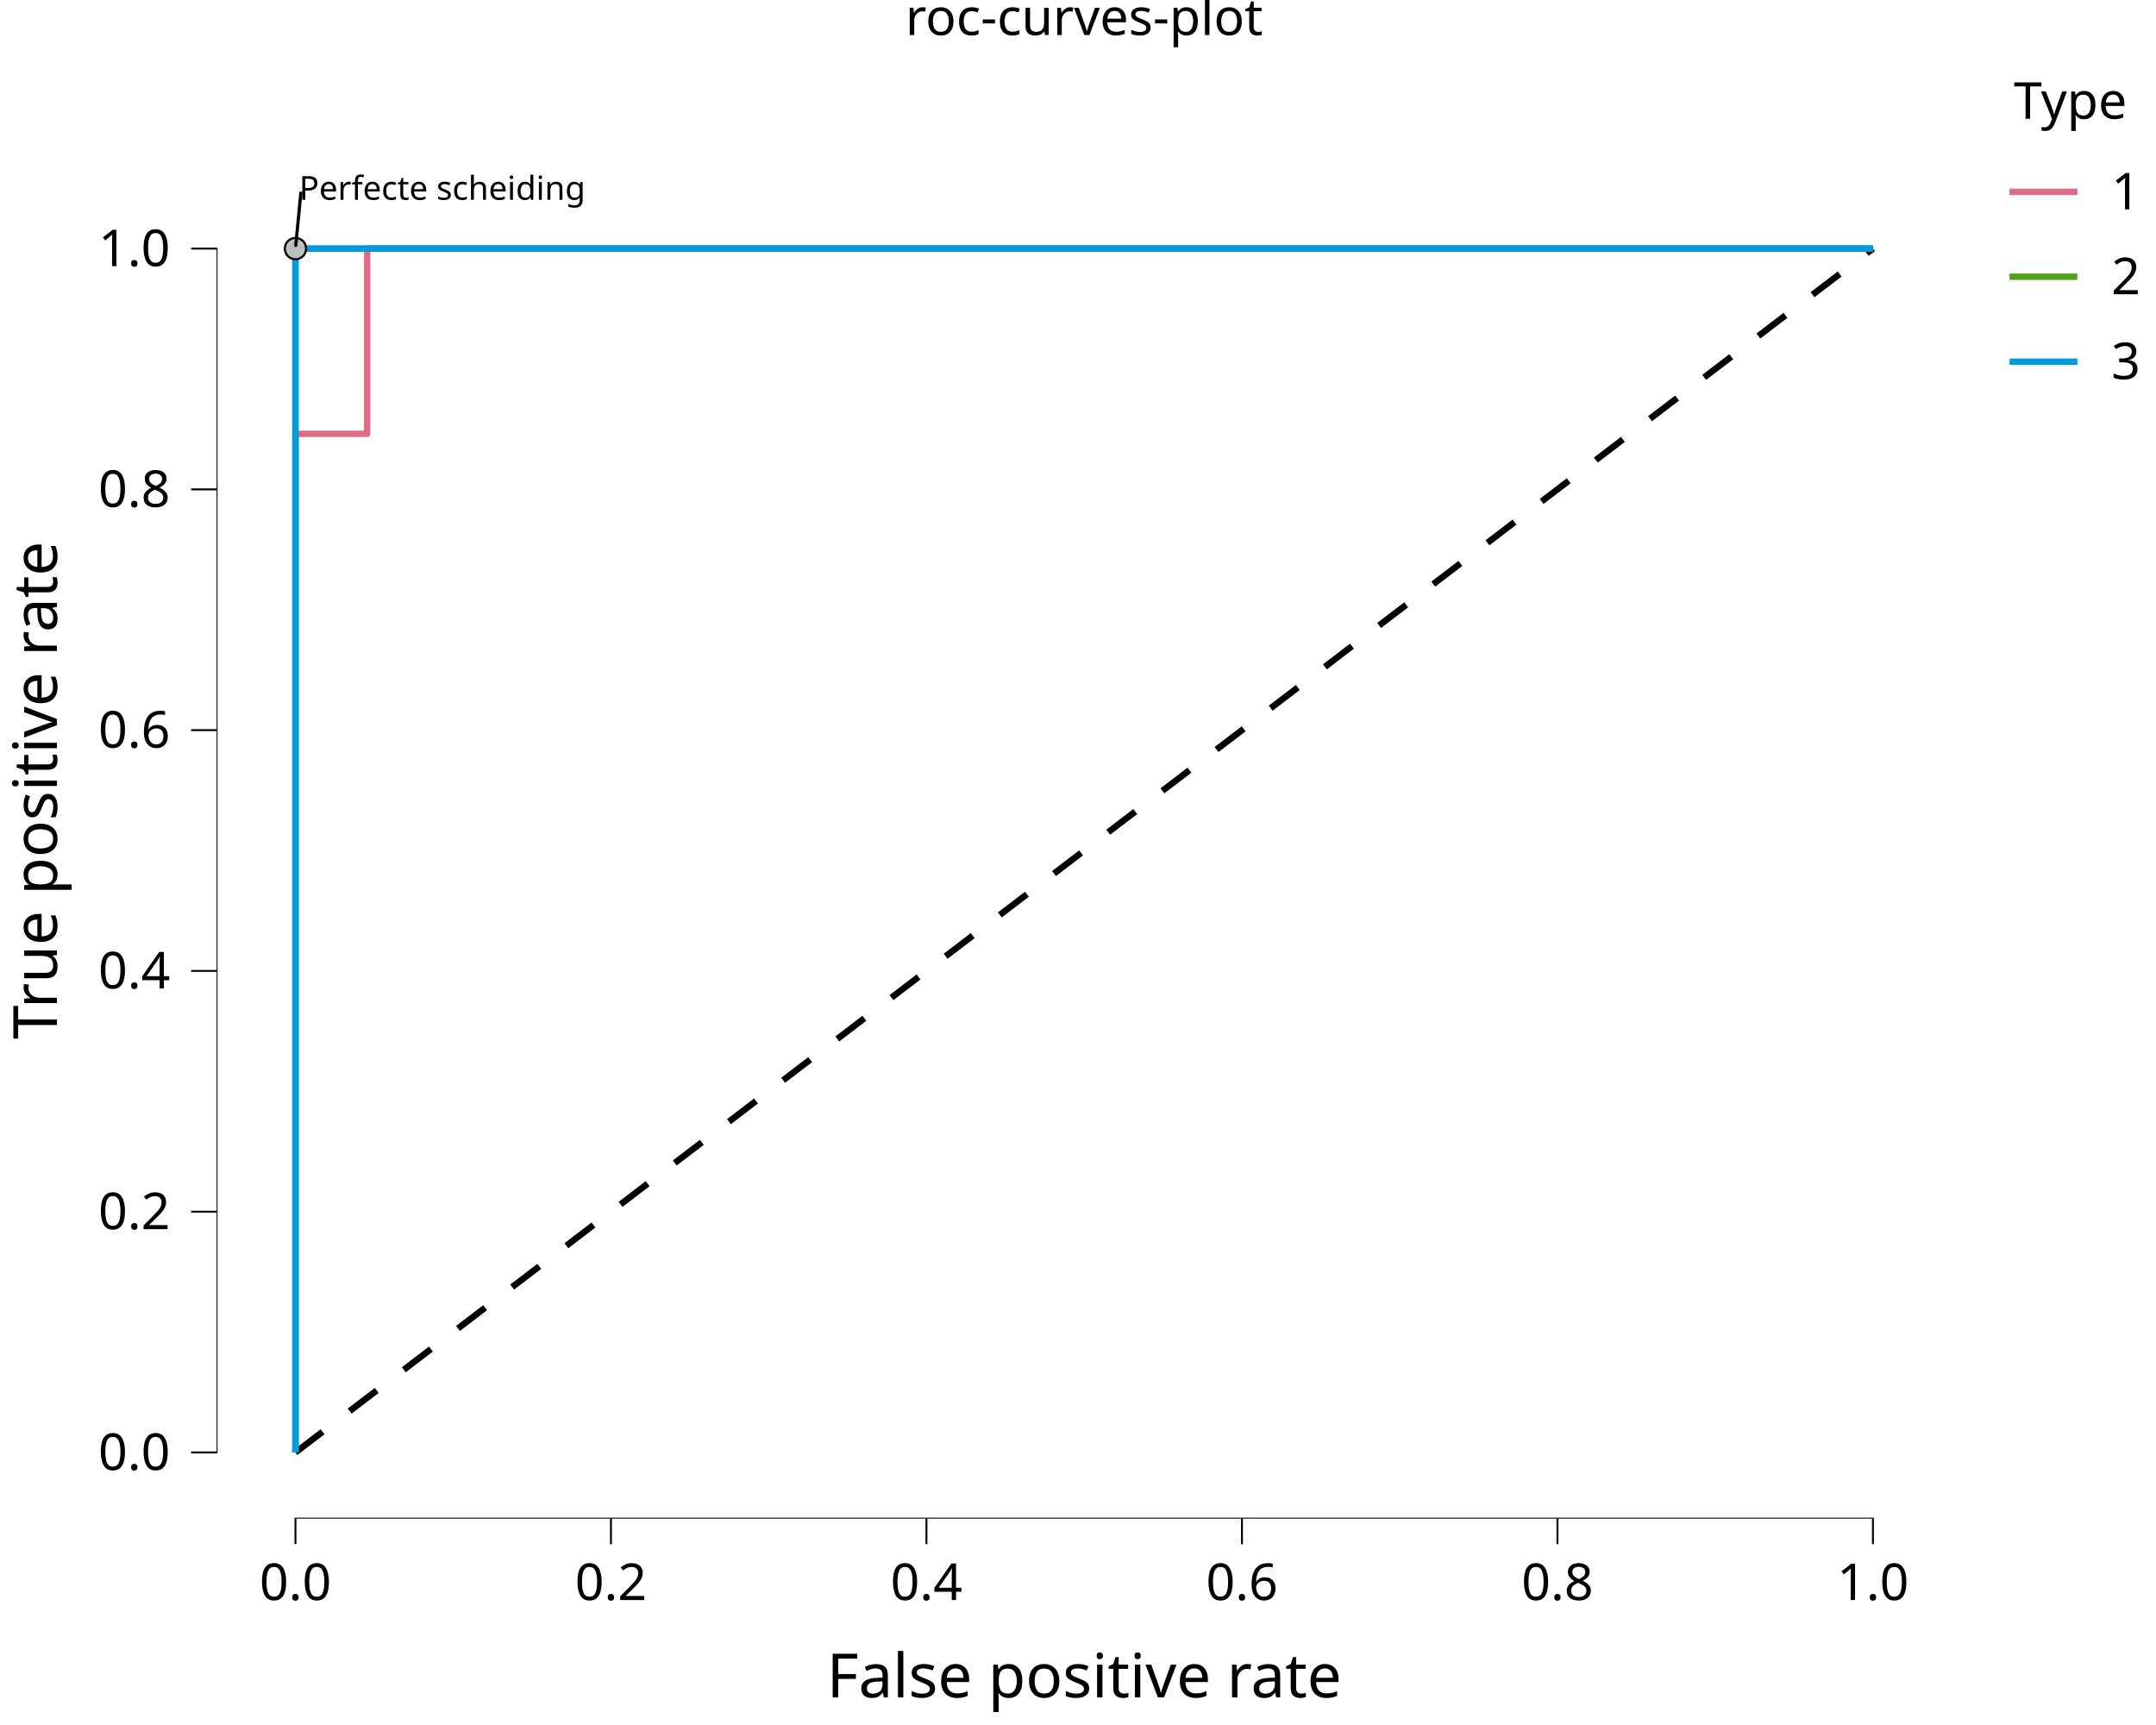
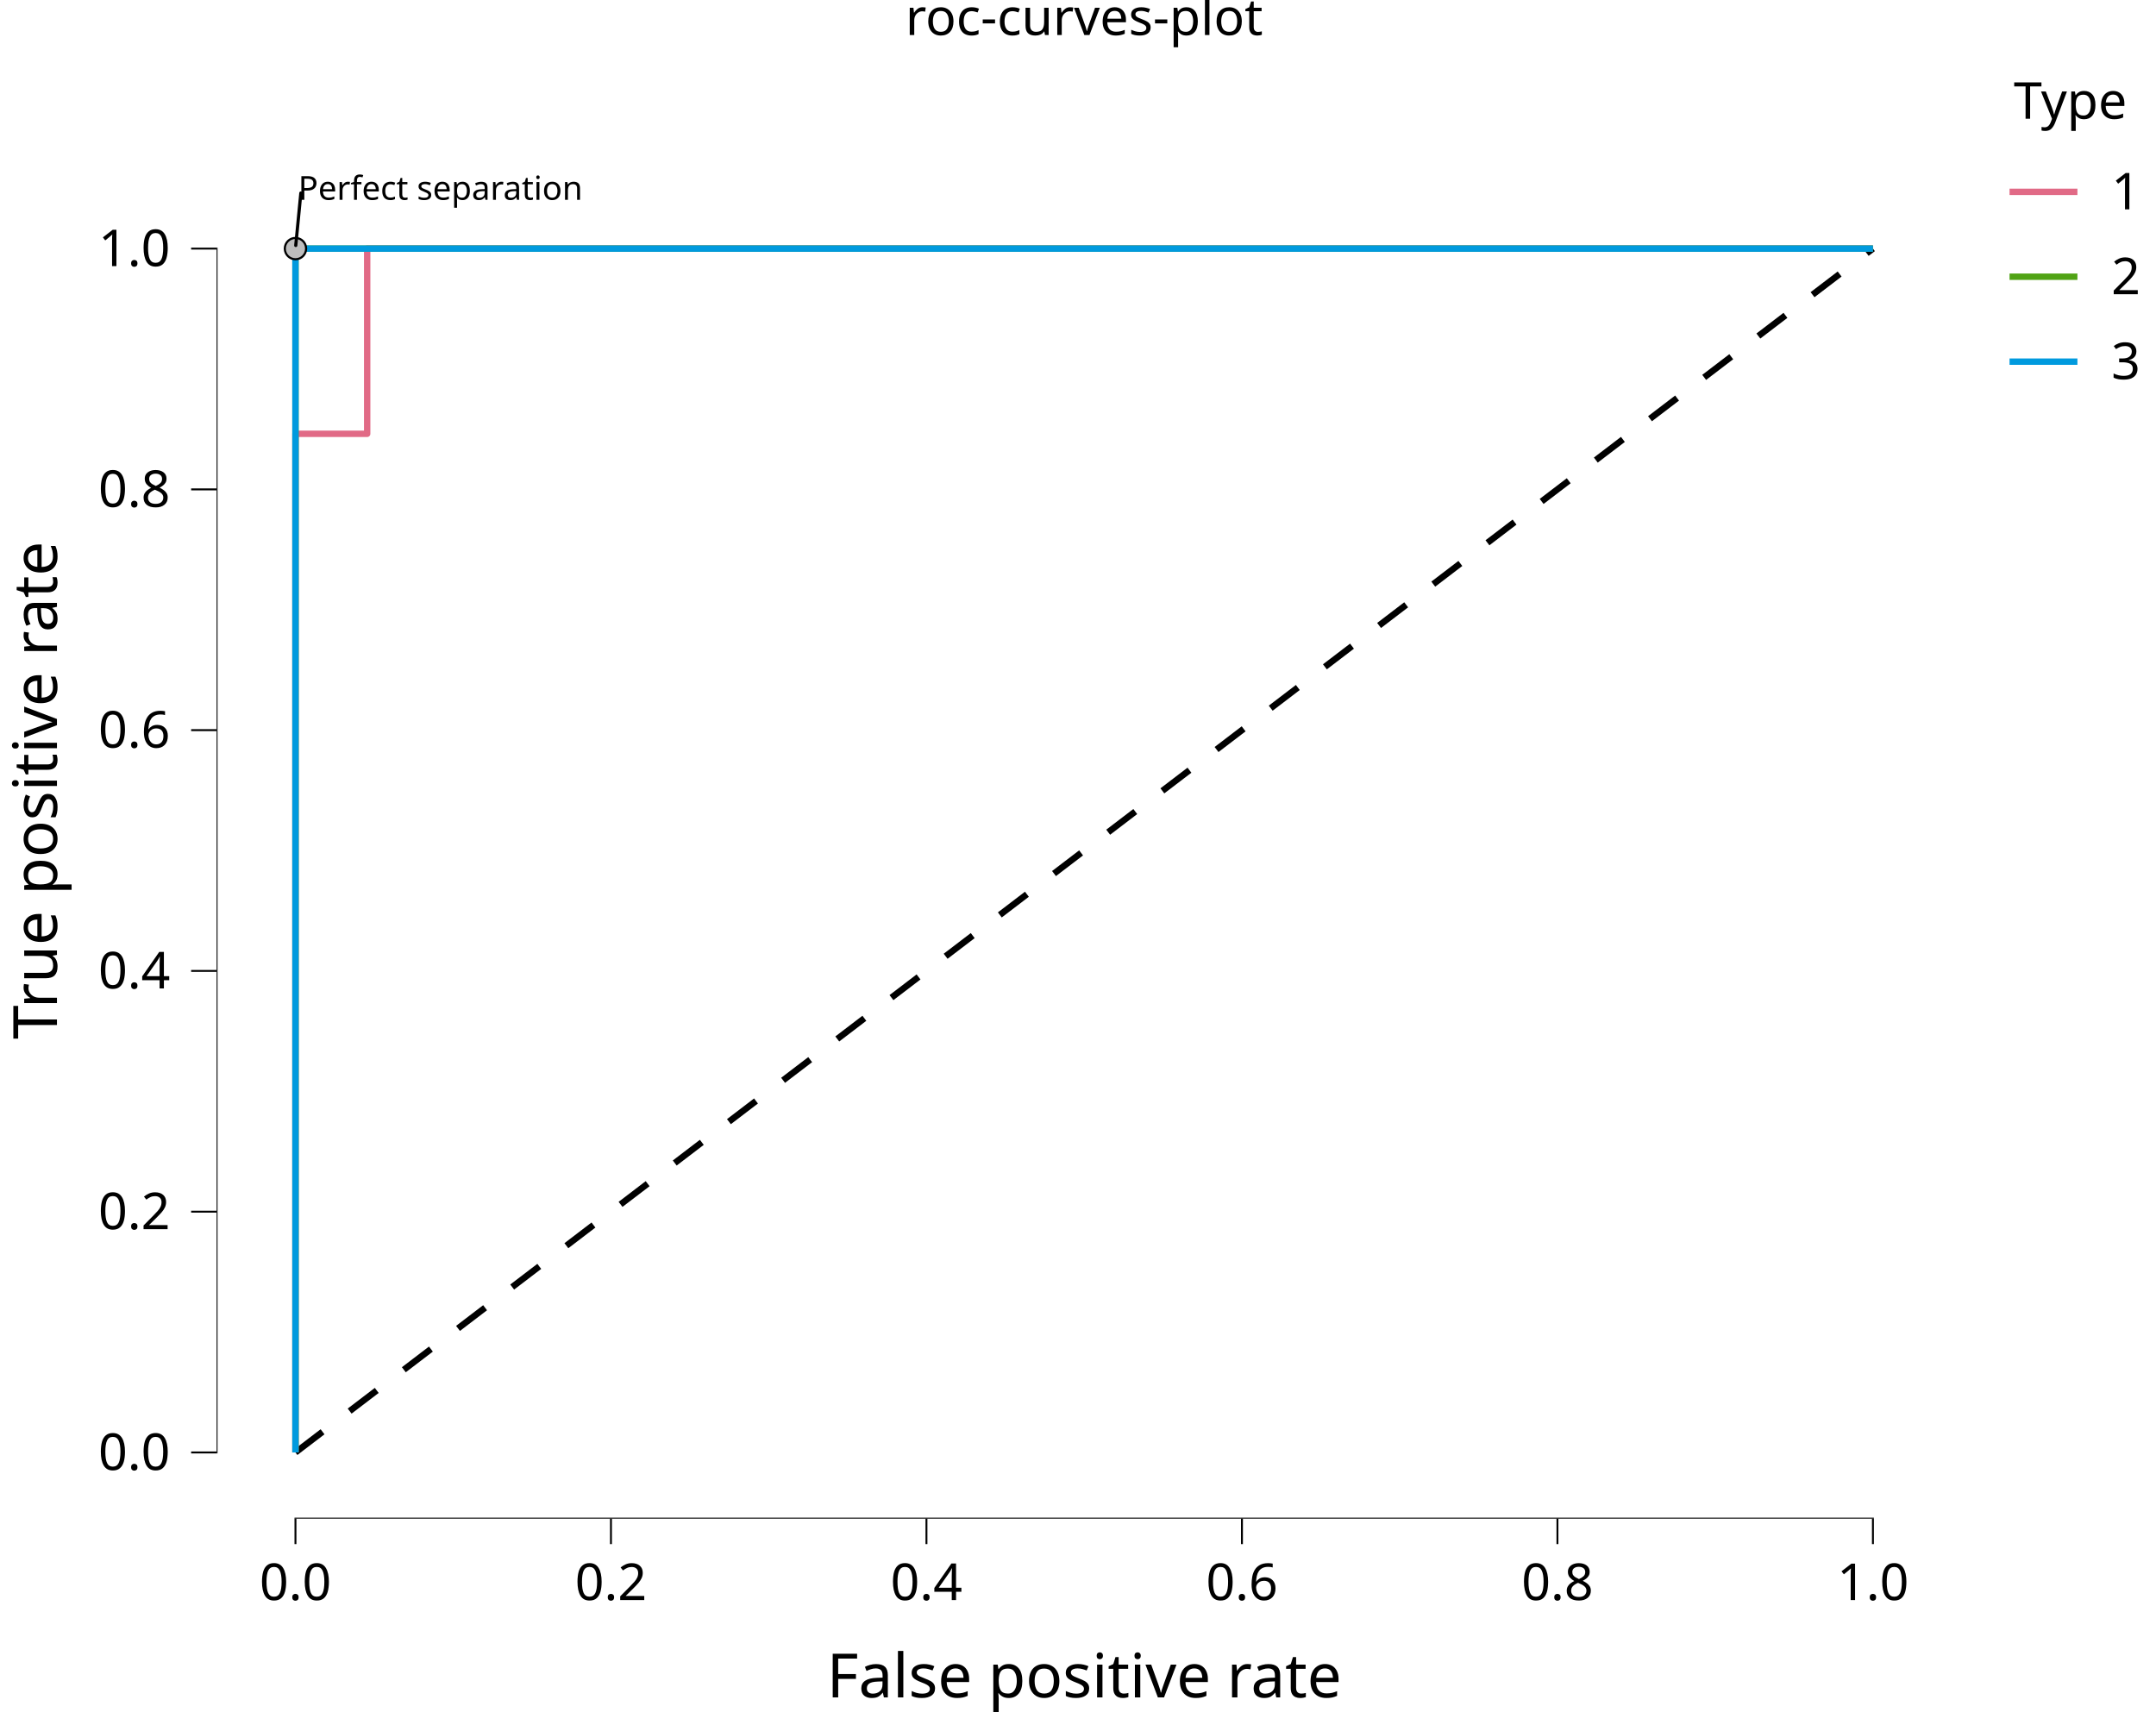
<svg xmlns="http://www.w3.org/2000/svg" class="svglite" data-engine-version="2.0" width="720.00pt" height="576.00pt" viewBox="0 0 720.00 576.00">
  <defs>
    <style type="text/css">
    .svglite line, .svglite polyline, .svglite polygon, .svglite path, .svglite rect, .svglite circle {
      fill: none;
      stroke: #000000;
      stroke-linecap: round;
      stroke-linejoin: round;
      stroke-miterlimit: 10.00;
    }
  </style>
  </defs>
  <rect width="100%" height="100%" style="stroke: none; fill: #FFFFFF;" />
  <defs>
    <clipPath id="cpMC4wMHw3MjAuMDB8MC4wMHw1NzYuMDA=">
      <rect x="0.00" y="0.00" width="720.00" height="576.00" />
    </clipPath>
  </defs>
  <g clip-path="url(#cpMC4wMHw3MjAuMDB8MC4wMHw1NzYuMDA=)">
    <rect x="0.00" y="0.00" width="720.00" height="576.00" style="stroke-width: 10.67; stroke: none;" />
  </g>
  <defs>
    <clipPath id="cpNzIuMzN8NjUxLjgxfDIwLjcxfDUwNy4wOQ==">
      <rect x="72.33" y="20.71" width="579.48" height="486.39" />
    </clipPath>
  </defs>
  <g clip-path="url(#cpNzIuMzN8NjUxLjgxfDIwLjcxfDUwNy4wOQ==)">
    <rect x="72.33" y="20.71" width="579.48" height="486.39" style="stroke-width: 10.67; stroke: none;" />
    <polyline points="98.67,484.99 625.47,83.01 " style="stroke-width: 2.13; stroke-dasharray: 11.38,11.38; stroke-linecap: butt;" />
    <polyline points="98.67,484.99 98.67,423.14 98.67,361.30 98.67,268.54 98.67,175.78 98.67,144.86 122.62,144.86 122.62,113.93 122.62,83.01 146.56,83.01 194.45,83.01 218.40,83.01 290.23,83.01 314.18,83.01 362.07,83.01 409.96,83.01 625.47,83.01 " style="stroke-width: 2.13; stroke: #E16A86; stroke-linecap: butt;" />
    <polyline points="98.67,484.99 98.67,427.56 98.67,398.85 98.67,370.14 98.67,226.58 98.67,197.86 98.67,169.15 98.67,140.44 98.67,111.73 98.67,83.01 148.84,83.01 173.93,83.01 199.01,83.01 224.10,83.01 299.36,83.01 399.70,83.01 625.47,83.01 " style="stroke-width: 2.13; stroke: #50A315; stroke-linecap: butt;" />
    <polyline points="98.67,484.99 98.67,434.74 98.67,233.75 98.67,183.51 98.67,133.26 98.67,83.01 118.18,83.01 137.69,83.01 157.20,83.01 176.71,83.01 196.23,83.01 215.74,83.01 235.25,83.01 293.78,83.01 430.36,83.01 625.47,83.01 " style="stroke-width: 2.13; stroke: #009ADE; stroke-linecap: butt;" />
    <circle cx="98.67" cy="83.01" r="3.56" style="stroke-width: 0.71; fill: #BEBEBE;" />
    <line x1="100.47" y1="64.46" x2="98.77" y2="81.96" style="stroke-width: 1.07;" />
-     <text x="147.69" y="66.71" text-anchor="middle" style="font-size: 11.04px; font-family: sans;" textLength="90.84px" lengthAdjust="spacingAndGlyphs">Perfecte scheiding</text>
+     <text x="147.07" y="66.71" text-anchor="middle" style="font-size: 11.04px; font-family: sans;" textLength="89.61px" lengthAdjust="spacingAndGlyphs">Perfect separation</text>
    <line x1="98.35" y1="507.09" x2="625.79" y2="507.09" style="stroke-width: 0.64; stroke-linecap: butt;" />
    <line x1="72.33" y1="485.30" x2="72.33" y2="82.69" style="stroke-width: 0.64; stroke-linecap: butt;" />
    <rect x="72.33" y="20.71" width="579.48" height="486.39" style="stroke-width: 0.00; stroke: none;" />
  </g>
  <g clip-path="url(#cpMC4wMHw3MjAuMDB8MC4wMHw1NzYuMDA=)">
    <polyline points="72.33,507.09 72.33,20.71 " style="stroke-width: 0.00; stroke: none; stroke-linecap: butt;" />
    <text x="56.85" y="490.84" text-anchor="end" style="font-size: 17.00px; font-family: sans;" textLength="23.63px" lengthAdjust="spacingAndGlyphs">0.0</text>
    <text x="56.85" y="410.44" text-anchor="end" style="font-size: 17.00px; font-family: sans;" textLength="23.63px" lengthAdjust="spacingAndGlyphs">0.2</text>
    <text x="56.85" y="330.05" text-anchor="end" style="font-size: 17.00px; font-family: sans;" textLength="23.63px" lengthAdjust="spacingAndGlyphs">0.4</text>
    <text x="56.85" y="249.65" text-anchor="end" style="font-size: 17.00px; font-family: sans;" textLength="23.63px" lengthAdjust="spacingAndGlyphs">0.6</text>
    <text x="56.85" y="169.26" text-anchor="end" style="font-size: 17.00px; font-family: sans;" textLength="23.63px" lengthAdjust="spacingAndGlyphs">0.8</text>
    <text x="56.85" y="88.86" text-anchor="end" style="font-size: 17.00px; font-family: sans;" textLength="23.63px" lengthAdjust="spacingAndGlyphs">1.0</text>
    <polyline points="63.83,484.99 72.33,484.99 " style="stroke-width: 0.64; stroke-linecap: butt;" />
    <polyline points="63.83,404.59 72.33,404.59 " style="stroke-width: 0.64; stroke-linecap: butt;" />
    <polyline points="63.83,324.20 72.33,324.20 " style="stroke-width: 0.64; stroke-linecap: butt;" />
    <polyline points="63.83,243.80 72.33,243.80 " style="stroke-width: 0.64; stroke-linecap: butt;" />
    <polyline points="63.83,163.41 72.33,163.41 " style="stroke-width: 0.64; stroke-linecap: butt;" />
    <polyline points="63.83,83.01 72.33,83.01 " style="stroke-width: 0.64; stroke-linecap: butt;" />
    <polyline points="72.33,507.09 651.81,507.09 " style="stroke-width: 0.00; stroke: none; stroke-linecap: butt;" />
    <polyline points="98.67,515.60 98.67,507.09 " style="stroke-width: 0.64; stroke-linecap: butt;" />
    <polyline points="204.03,515.60 204.03,507.09 " style="stroke-width: 0.64; stroke-linecap: butt;" />
    <polyline points="309.39,515.60 309.39,507.09 " style="stroke-width: 0.64; stroke-linecap: butt;" />
    <polyline points="414.75,515.60 414.75,507.09 " style="stroke-width: 0.64; stroke-linecap: butt;" />
    <polyline points="520.11,515.60 520.11,507.09 " style="stroke-width: 0.64; stroke-linecap: butt;" />
    <polyline points="625.47,515.60 625.47,507.09 " style="stroke-width: 0.64; stroke-linecap: butt;" />
    <text x="98.67" y="534.27" text-anchor="middle" style="font-size: 17.00px; font-family: sans;" textLength="23.63px" lengthAdjust="spacingAndGlyphs">0.0</text>
    <text x="204.03" y="534.27" text-anchor="middle" style="font-size: 17.00px; font-family: sans;" textLength="23.63px" lengthAdjust="spacingAndGlyphs">0.2</text>
    <text x="309.39" y="534.27" text-anchor="middle" style="font-size: 17.00px; font-family: sans;" textLength="23.63px" lengthAdjust="spacingAndGlyphs">0.4</text>
    <text x="414.75" y="534.27" text-anchor="middle" style="font-size: 17.00px; font-family: sans;" textLength="23.63px" lengthAdjust="spacingAndGlyphs">0.6</text>
    <text x="520.11" y="534.27" text-anchor="middle" style="font-size: 17.00px; font-family: sans;" textLength="23.63px" lengthAdjust="spacingAndGlyphs">0.8</text>
    <text x="625.47" y="534.27" text-anchor="middle" style="font-size: 17.00px; font-family: sans;" textLength="23.63px" lengthAdjust="spacingAndGlyphs">1.0</text>
    <text x="362.07" y="566.78" text-anchor="middle" style="font-size: 20.40px; font-family: sans;" textLength="165.56px" lengthAdjust="spacingAndGlyphs">False positive rate</text>
    <text transform="translate(19.02,263.90) rotate(-90)" text-anchor="middle" style="font-size: 20.40px; font-family: sans;" textLength="157.61px" lengthAdjust="spacingAndGlyphs">True positive rate</text>
    <rect x="662.77" y="20.71" width="57.23" height="119.70" style="stroke-width: 0.75; stroke: none;" />
    <rect x="662.77" y="20.71" width="57.23" height="119.70" style="stroke-width: 10.67; stroke: none;" />
    <text x="691.39" y="39.65" text-anchor="middle" style="font-size: 17.00px; font-family: sans;" textLength="37.80px" lengthAdjust="spacingAndGlyphs">Type</text>
    <rect x="668.25" y="49.88" width="28.35" height="28.35" style="stroke-width: 10.67; stroke: none;" />
    <line x1="671.09" y1="64.06" x2="693.76" y2="64.06" style="stroke-width: 2.13; stroke: #E16A86; stroke-linecap: butt;" />
    <rect x="668.25" y="78.23" width="28.35" height="28.35" style="stroke-width: 10.67; stroke: none;" />
    <line x1="671.09" y1="92.40" x2="693.76" y2="92.40" style="stroke-width: 2.13; stroke: #50A315; stroke-linecap: butt;" />
    <rect x="668.25" y="106.58" width="28.35" height="28.35" style="stroke-width: 10.67; stroke: none;" />
    <line x1="671.09" y1="120.75" x2="693.76" y2="120.75" style="stroke-width: 2.13; stroke: #009ADE; stroke-linecap: butt;" />
    <text x="705.07" y="69.91" style="font-size: 17.00px; font-family: sans;" textLength="9.46px" lengthAdjust="spacingAndGlyphs">1</text>
    <text x="705.07" y="98.25" style="font-size: 17.00px; font-family: sans;" textLength="9.46px" lengthAdjust="spacingAndGlyphs">2</text>
    <text x="705.07" y="126.60" style="font-size: 17.00px; font-family: sans;" textLength="9.46px" lengthAdjust="spacingAndGlyphs">3</text>
    <text x="362.07" y="11.70" text-anchor="middle" style="font-size: 17.00px; font-family: sans;" textLength="112.44px" lengthAdjust="spacingAndGlyphs">roc-curves-plot</text>
  </g>
</svg>
